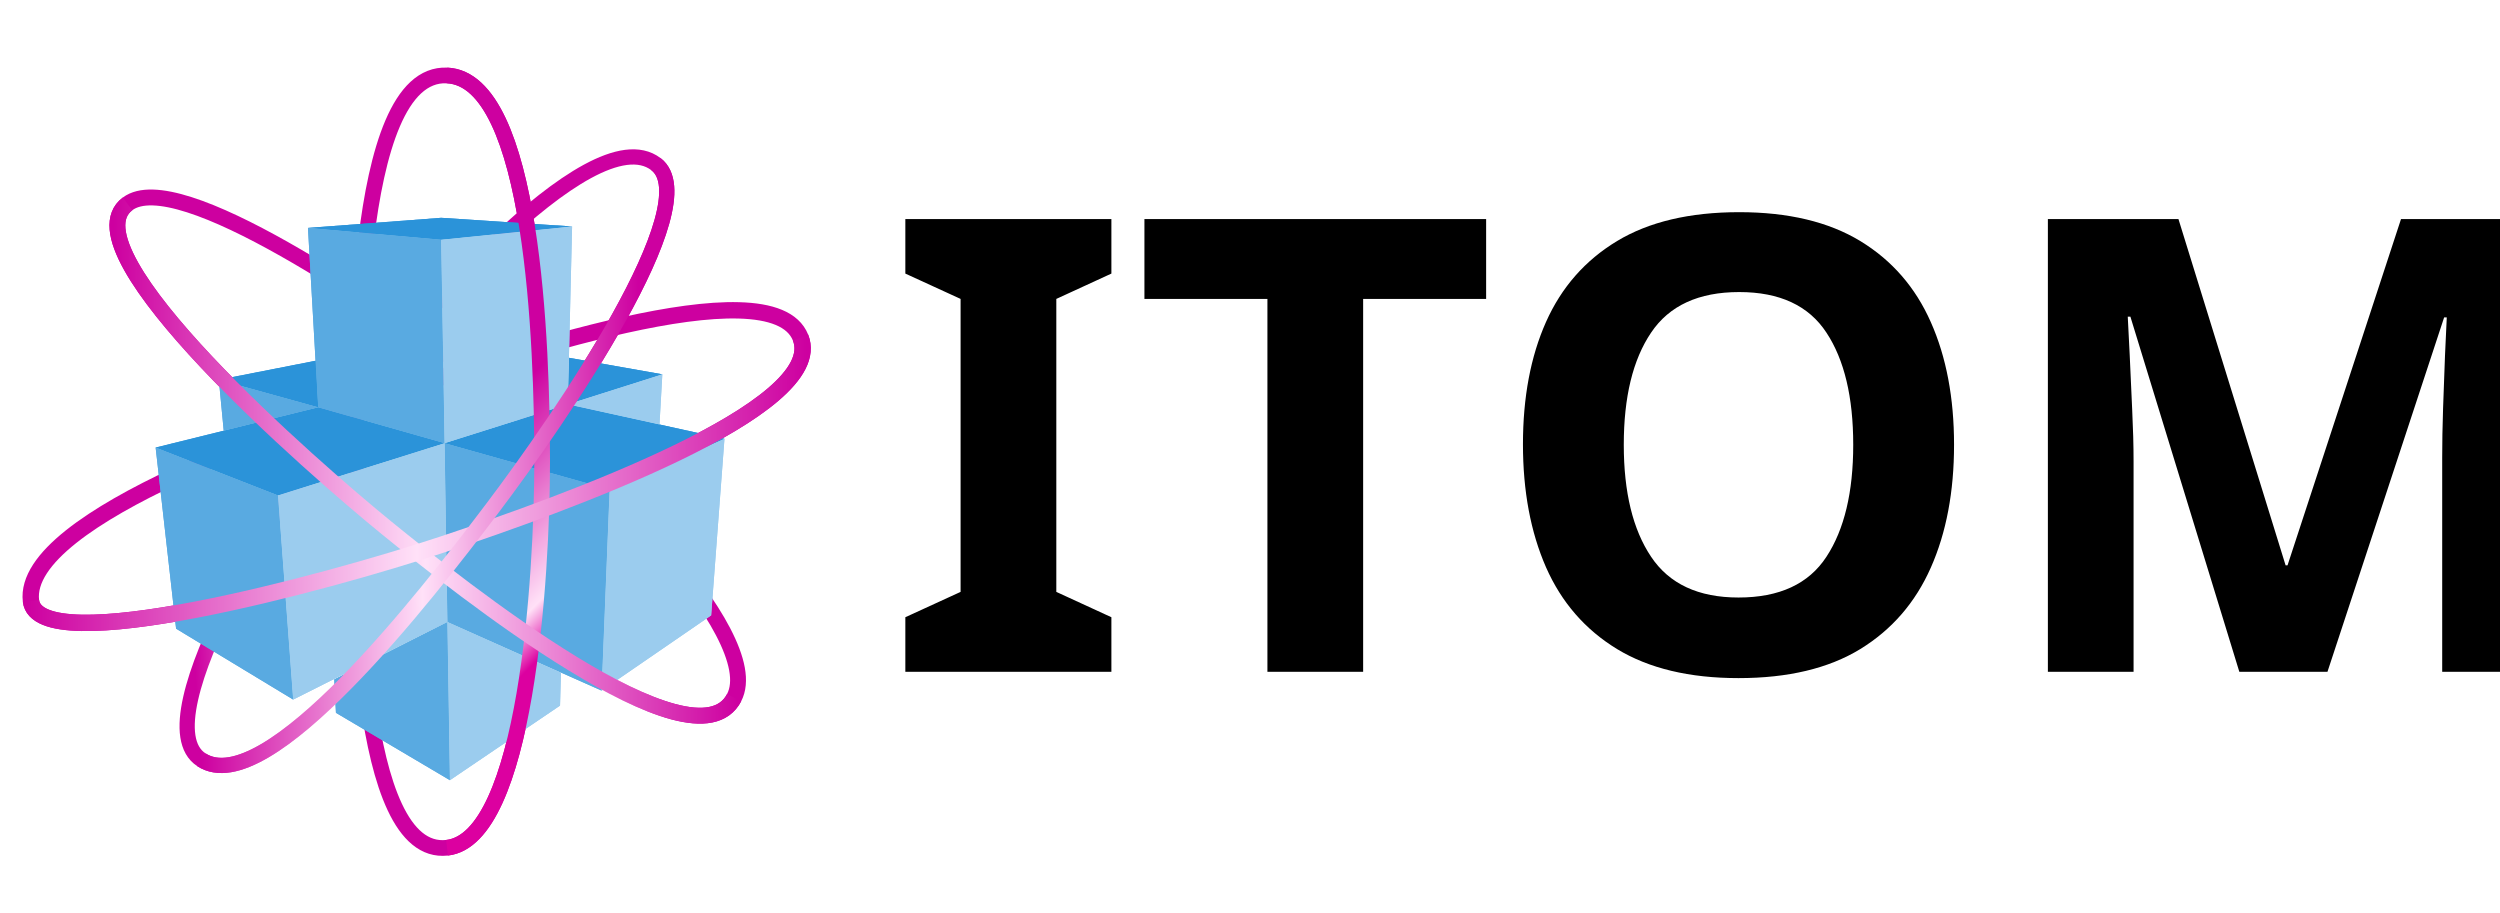
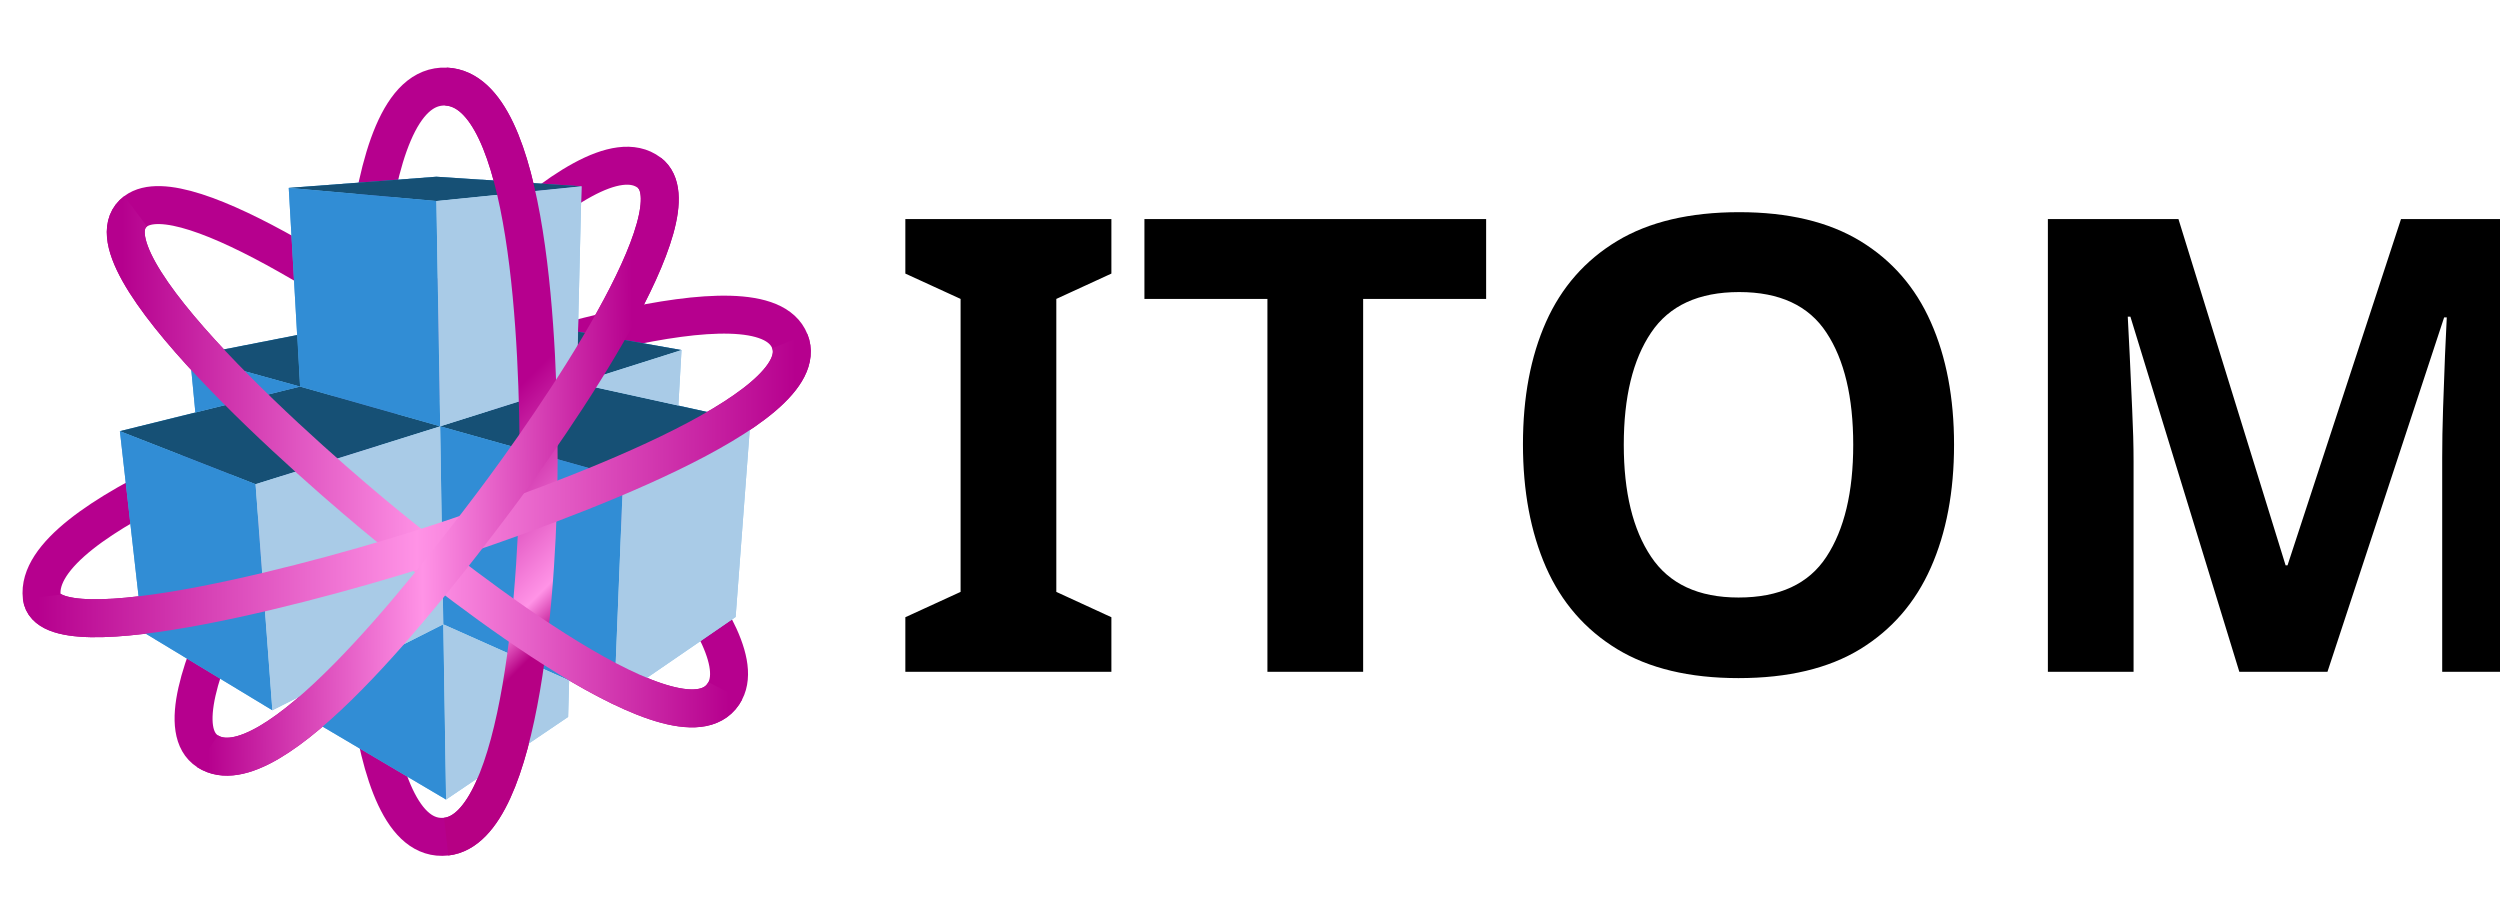
<svg xmlns="http://www.w3.org/2000/svg" xmlns:xlink="http://www.w3.org/1999/xlink" width="222" height="81" id="svg5826" version="1.1">
  <defs id="defs5828">
    <linearGradient xlink:href="#linearGradient4495" id="linearGradient4704" gradientUnits="userSpaceOnUse" x1="113.097" y1="922.788" x2="138.589" y2="862.431" gradientTransform="matrix(0.7733752,0,0,0.7733752,109.8212,-30.87344)" />
    <linearGradient id="linearGradient4495">
      <stop style="stop-color:#cd00a0;stop-opacity:1" offset="0" id="stop4449" />
      <stop id="stop4451" offset="0.505" style="stop-color:#ffe1f8;stop-opacity:1" />
      <stop style="stop-color:#cd00a0;stop-opacity:1" offset="1" id="stop4453" />
    </linearGradient>
    <linearGradient xlink:href="#linearGradient4497" id="linearGradient4702" gradientUnits="userSpaceOnUse" x1="147.637" y1="886.999" x2="194.81" y2="883.427" gradientTransform="matrix(0.7733752,0,0,0.7733752,109.8212,-30.87344)" />
    <linearGradient id="linearGradient4497">
      <stop style="stop-color:#cd00a0;stop-opacity:1" offset="0" id="stop4499" />
      <stop id="stop4501" offset="0.677" style="stop-color:#ffe1f8;stop-opacity:1" />
      <stop style="stop-color:#cd00a0;stop-opacity:1" offset="1" id="stop4503" />
    </linearGradient>
    <linearGradient xlink:href="#Foreground2" id="linearGradient4700" gradientUnits="userSpaceOnUse" x1="86.15" y1="896.351" x2="139.884" y2="917.78" gradientTransform="matrix(0.7733752,0,0,0.7733752,109.8212,-30.87344)" />
    <linearGradient id="Foreground2">
      <stop id="stop4435" offset="0" style="stop-color:#cd00a0;stop-opacity:1" />
      <stop style="stop-color:#ffe1f8;stop-opacity:1" offset="0.5" id="stop4437" />
      <stop id="stop4439" offset="1" style="stop-color:#cd00a0;stop-opacity:1" />
    </linearGradient>
    <linearGradient xlink:href="#Foreground2" id="linearGradient4698" gradientUnits="userSpaceOnUse" x1="64.243" y1="922.635" x2="140.601" y2="918.349" gradientTransform="matrix(0.7733752,0,0,0.7733752,109.8212,-30.87344)" />
    <linearGradient id="linearGradient5934">
      <stop id="stop5936" offset="0" style="stop-color:#cd00a0;stop-opacity:1" />
      <stop style="stop-color:#ffe1f8;stop-opacity:1" offset="0.5" id="stop5938" />
      <stop id="stop5940" offset="1" style="stop-color:#cd00a0;stop-opacity:1" />
    </linearGradient>
    <linearGradient xlink:href="#Foreground1" id="linearGradient4696" gradientUnits="userSpaceOnUse" x1="138.45" y1="924.184" x2="180.732" y2="965.97" gradientTransform="matrix(0.7733752,0,0,0.7733752,109.8212,-30.87344)" />
    <linearGradient id="Foreground1">
      <stop style="stop-color:#cd00a0;stop-opacity:1" offset="0" id="stop4385" />
      <stop id="stop4445" offset="0.805" style="stop-color:#ffe1f7;stop-opacity:1" />
      <stop id="stop4407" offset="1" style="stop-color:#dc00a0;stop-opacity:1" />
    </linearGradient>
    <linearGradient xlink:href="#Foreground2" id="linearGradient4694" gradientUnits="userSpaceOnUse" x1="44.065" y1="922.352" x2="224.239" y2="922.352" gradientTransform="matrix(0.7733752,0,0,0.7733752,109.8212,-30.87344)" />
    <linearGradient id="linearGradient5948">
      <stop id="stop5950" offset="0" style="stop-color:#cd00a0;stop-opacity:1" />
      <stop style="stop-color:#ffe1f8;stop-opacity:1" offset="0.5" id="stop5952" />
      <stop id="stop5954" offset="1" style="stop-color:#cd00a0;stop-opacity:1" />
    </linearGradient>
    <linearGradient xlink:href="#Foreground2" id="linearGradient4692" gradientUnits="userSpaceOnUse" x1="19.093" y1="928.563" x2="244.17" y2="928.563" gradientTransform="matrix(0.7733752,0,0,0.7733752,109.8212,-30.87344)" />
    <linearGradient id="linearGradient5957">
      <stop id="stop5959" offset="0" style="stop-color:#cd00a0;stop-opacity:1" />
      <stop style="stop-color:#ffe1f8;stop-opacity:1" offset="0.5" id="stop5961" />
      <stop id="stop5963" offset="1" style="stop-color:#cd00a0;stop-opacity:1" />
    </linearGradient>
    <linearGradient xlink:href="#linearGradient4447" id="linearGradient4690" gradientUnits="userSpaceOnUse" x1="68.878" y1="923.795" x2="195.958" y2="922.723" gradientTransform="matrix(0.7733752,0,0,0.7733752,109.8212,-30.87344)" />
    <linearGradient id="linearGradient4447">
      <stop id="stop4489" offset="0" style="stop-color:#cd00a0;stop-opacity:1" />
      <stop style="stop-color:#ffe1f8;stop-opacity:1" offset="0.505" id="stop4491" />
      <stop id="stop4493" offset="1" style="stop-color:#cd00a0;stop-opacity:1" />
    </linearGradient>
    <linearGradient y2="922.723" x2="195.958" y1="923.795" x1="68.878" gradientTransform="matrix(0.7733752,0,0,0.7733752,109.8212,-30.87344)" gradientUnits="userSpaceOnUse" id="linearGradient6009" xlink:href="#linearGradient4447" />
    <linearGradient xlink:href="#linearGradient4447" id="linearGradient6181" gradientUnits="userSpaceOnUse" gradientTransform="matrix(0.3053881,0,0,0.3053881,-2.44206,729.5535)" x1="68.878" y1="923.795" x2="195.958" y2="922.723" />
    <linearGradient xlink:href="#Foreground2" id="linearGradient6184" gradientUnits="userSpaceOnUse" gradientTransform="matrix(0.3053881,0,0,0.3053881,-2.44206,729.5535)" x1="19.093" y1="928.563" x2="244.17" y2="928.563" />
    <linearGradient xlink:href="#Foreground2" id="linearGradient6187" gradientUnits="userSpaceOnUse" gradientTransform="matrix(0.3053881,0,0,0.3053881,-2.44206,729.5535)" x1="44.065" y1="922.352" x2="224.239" y2="922.352" />
    <linearGradient xlink:href="#Foreground1" id="linearGradient6190" gradientUnits="userSpaceOnUse" gradientTransform="matrix(0.3053881,0,0,0.3053881,-2.44206,729.5535)" x1="138.45" y1="924.184" x2="180.732" y2="965.97" />
    <linearGradient xlink:href="#Foreground2" id="linearGradient6223" gradientUnits="userSpaceOnUse" gradientTransform="matrix(0.3053881,0,0,0.3053881,-2.442058,729.5535)" x1="64.243" y1="922.635" x2="140.601" y2="918.349" />
    <linearGradient xlink:href="#Foreground2" id="linearGradient6226" gradientUnits="userSpaceOnUse" gradientTransform="matrix(0.3053881,0,0,0.3053881,-2.442058,729.5535)" x1="86.15" y1="896.351" x2="139.884" y2="917.78" />
    <linearGradient xlink:href="#linearGradient4497" id="linearGradient6229" gradientUnits="userSpaceOnUse" gradientTransform="matrix(0.3053881,0,0,0.3053881,-2.442058,729.5535)" x1="147.637" y1="886.999" x2="194.81" y2="883.427" />
    <linearGradient xlink:href="#linearGradient4495" id="linearGradient6232" gradientUnits="userSpaceOnUse" gradientTransform="matrix(0.3053881,0,0,0.3053881,-2.442058,729.5535)" x1="113.097" y1="922.788" x2="138.589" y2="862.431" />
    <linearGradient xlink:href="#linearGradient4495-5" id="linearGradient12840" gradientUnits="userSpaceOnUse" gradientTransform="matrix(0.9669041,0,0,0.9597177,84.37092,-208.1864)" x1="113.097" y1="922.788" x2="138.589" y2="862.431" />
    <linearGradient id="linearGradient4495-5">
      <stop style="stop-color:#cd00a0;stop-opacity:1" offset="0" id="stop4449-1" />
      <stop id="stop4451-6" offset="0.505" style="stop-color:#ffe1f8;stop-opacity:1" />
      <stop style="stop-color:#cd00a0;stop-opacity:1" offset="1" id="stop4453-1" />
    </linearGradient>
    <linearGradient xlink:href="#linearGradient4497-9" id="linearGradient12837" gradientUnits="userSpaceOnUse" gradientTransform="matrix(0.9669041,0,0,0.9597177,84.37092,-208.1864)" x1="147.637" y1="886.999" x2="194.81" y2="883.427" />
    <linearGradient id="linearGradient4497-9">
      <stop style="stop-color:#cd00a0;stop-opacity:1" offset="0" id="stop4499-7" />
      <stop id="stop4501-3" offset="0.677" style="stop-color:#ffe1f8;stop-opacity:1" />
      <stop style="stop-color:#cd00a0;stop-opacity:1" offset="1" id="stop4503-5" />
    </linearGradient>
    <linearGradient xlink:href="#Foreground2-0" id="linearGradient12834" gradientUnits="userSpaceOnUse" gradientTransform="matrix(0.9669041,0,0,0.9597177,84.37092,-208.1864)" x1="86.15" y1="896.351" x2="139.884" y2="917.78" />
    <linearGradient id="Foreground2-0">
      <stop id="stop4435-0" offset="0" style="stop-color:#cd00a0;stop-opacity:1" />
      <stop style="stop-color:#ffe1f8;stop-opacity:1" offset="0.5" id="stop4437-6" />
      <stop id="stop4439-5" offset="1" style="stop-color:#cd00a0;stop-opacity:1" />
    </linearGradient>
    <linearGradient xlink:href="#Foreground2-0" id="linearGradient12831" gradientUnits="userSpaceOnUse" gradientTransform="matrix(0.9669041,0,0,0.9597177,84.37092,-208.1864)" x1="64.243" y1="922.635" x2="140.601" y2="918.349" />
    <linearGradient id="linearGradient12908">
      <stop id="stop12910" offset="0" style="stop-color:#cd00a0;stop-opacity:1" />
      <stop style="stop-color:#ffe1f8;stop-opacity:1" offset="0.5" id="stop12912" />
      <stop id="stop12914" offset="1" style="stop-color:#cd00a0;stop-opacity:1" />
    </linearGradient>
    <linearGradient xlink:href="#Foreground1-1" id="linearGradient12798" gradientUnits="userSpaceOnUse" gradientTransform="matrix(0.9669041,0,0,0.9597177,84.37092,-208.1864)" x1="138.45" y1="924.184" x2="180.732" y2="965.97" />
    <linearGradient id="Foreground1-1">
      <stop style="stop-color:#cd00a0;stop-opacity:1" offset="0" id="stop4385-8" />
      <stop id="stop4445-2" offset="0.805" style="stop-color:#ffe1f7;stop-opacity:1" />
      <stop id="stop4407-7" offset="1" style="stop-color:#dc00a0;stop-opacity:1" />
    </linearGradient>
    <linearGradient xlink:href="#Foreground2-0" id="linearGradient12795" gradientUnits="userSpaceOnUse" gradientTransform="matrix(0.9669041,0,0,0.9597177,84.37092,-208.1864)" x1="44.065" y1="922.352" x2="224.239" y2="922.352" />
    <linearGradient id="linearGradient12922">
      <stop id="stop12924" offset="0" style="stop-color:#cd00a0;stop-opacity:1" />
      <stop style="stop-color:#ffe1f8;stop-opacity:1" offset="0.5" id="stop12926" />
      <stop id="stop12928" offset="1" style="stop-color:#cd00a0;stop-opacity:1" />
    </linearGradient>
    <linearGradient xlink:href="#Foreground2-0" id="linearGradient12792" gradientUnits="userSpaceOnUse" gradientTransform="matrix(0.9669041,0,0,0.9597177,84.37092,-208.1864)" x1="19.093" y1="928.563" x2="244.17" y2="928.563" />
    <linearGradient id="linearGradient12931">
      <stop id="stop12933" offset="0" style="stop-color:#cd00a0;stop-opacity:1" />
      <stop style="stop-color:#ffe1f8;stop-opacity:1" offset="0.5" id="stop12935" />
      <stop id="stop12937" offset="1" style="stop-color:#cd00a0;stop-opacity:1" />
    </linearGradient>
    <linearGradient xlink:href="#linearGradient4447-2" id="linearGradient12789" gradientUnits="userSpaceOnUse" gradientTransform="matrix(0.9669041,0,0,0.9597177,84.37092,-208.1864)" x1="68.878" y1="923.795" x2="195.958" y2="922.723" />
    <linearGradient id="linearGradient4447-2">
      <stop id="stop4489-4" offset="0" style="stop-color:#cd00a0;stop-opacity:1" />
      <stop style="stop-color:#ffe1f8;stop-opacity:1" offset="0.505" id="stop4491-5" />
      <stop id="stop4493-2" offset="1" style="stop-color:#cd00a0;stop-opacity:1" />
    </linearGradient>
    <linearGradient y2="922.723" x2="195.958" y1="923.795" x1="68.878" gradientTransform="matrix(0.9669041,0,0,0.9597177,84.37092,-208.1864)" gradientUnits="userSpaceOnUse" id="linearGradient12983" xlink:href="#linearGradient4447-2" />
+     <linearGradient xlink:href="#linearGradient5243" id="linearGradient55980" gradientUnits="userSpaceOnUse" gradientTransform="matrix(0.8316357,0,0,0.824748,402.0843,-101.9485)" x1="113.097" y1="922.788" x2="138.589" y2="862.431" />
+     <linearGradient id="linearGradient5243">
+       <stop style="stop-color:#b6008d;stop-opacity:1" offset="0" id="stop5237" />
+       <stop id="stop5239" offset="0.505" style="stop-color:#b6008c;stop-opacity:1" />
+       <stop style="stop-color:#b6008e;stop-opacity:1" offset="1" id="stop5241" />
+     </linearGradient>
+     <linearGradient xlink:href="#linearGradient5219" id="linearGradient55982" gradientUnits="userSpaceOnUse" gradientTransform="matrix(0.8316357,0,0,0.824748,402.0843,-101.9485)" x1="147.637" y1="886.999" x2="194.81" y2="883.427" />
+     <linearGradient id="linearGradient5219">
+       <stop id="stop5213" offset="0" style="stop-color:#b6008e;stop-opacity:1" />
+       <stop style="stop-color:#b6008c;stop-opacity:1" offset="0.677" id="stop5215" />
+       <stop id="stop5217" offset="1" style="stop-color:#b6008e;stop-opacity:1" />
+     </linearGradient>
+     <linearGradient xlink:href="#linearGradient5235" id="linearGradient55984" gradientUnits="userSpaceOnUse" gradientTransform="matrix(0.8316357,0,0,0.824748,402.0843,-101.9485)" x1="86.15" y1="896.351" x2="139.884" y2="917.78" />
+     <linearGradient id="linearGradient5235">
+       <stop style="stop-color:#b6008e;stop-opacity:1" offset="0" id="stop5229" />
+       <stop id="stop5231" offset="0.5" style="stop-color:#b6008c;stop-opacity:1" />
+       <stop style="stop-color:#b6008e;stop-opacity:1" offset="1" id="stop5233" />
+     </linearGradient>
+     <linearGradient xlink:href="#linearGradient5235" id="linearGradient55986" gradientUnits="userSpaceOnUse" gradientTransform="matrix(0.8316357,0,0,0.824748,402.0843,-101.9485)" x1="64.243" y1="922.635" x2="140.601" y2="918.349" />
+     <linearGradient id="linearGradient10440">
+       <stop style="stop-color:#b6008e;stop-opacity:1" offset="0" id="stop10442" />
+       <stop id="stop10444" offset="0.5" style="stop-color:#b6008c;stop-opacity:1" />
+       <stop style="stop-color:#b6008e;stop-opacity:1" offset="1" id="stop10446" />
+     </linearGradient>
+     <linearGradient xlink:href="#linearGradient5195" id="linearGradient55988" gradientUnits="userSpaceOnUse" gradientTransform="matrix(0.8316357,0,0,0.824748,402.0842,-101.9485)" x1="138.45" y1="924.184" x2="180.732" y2="965.97" />
+     <linearGradient id="linearGradient5195">
+       <stop id="stop5189" offset="0" style="stop-color:#b6008e;stop-opacity:1" />
+       <stop style="stop-color:#ff93e6;stop-opacity:1;" offset="0.805" id="stop5191" />
+       <stop style="stop-color:#b60084;stop-opacity:1" offset="1" id="stop5193" />
+     </linearGradient>
+     <linearGradient xlink:href="#linearGradient5187" id="linearGradient55990" gradientUnits="userSpaceOnUse" gradientTransform="matrix(0.8316357,0,0,0.824748,402.0842,-101.9485)" x1="44.065" y1="922.352" x2="224.239" y2="922.352" />
+     <linearGradient id="linearGradient5187">
+       <stop style="stop-color:#b5008e;stop-opacity:1" offset="0" id="stop5181" />
+       <stop id="stop5183" offset="0.5" style="stop-color:#ff93e6;stop-opacity:1;" />
+       <stop style="stop-color:#b6008e;stop-opacity:1" offset="1" id="stop5185" />
+     </linearGradient>
+     <linearGradient xlink:href="#linearGradient5211" id="linearGradient55992" gradientUnits="userSpaceOnUse" gradientTransform="matrix(0.8316357,0,0,0.824748,402.0842,-101.9485)" x1="19.093" y1="928.563" x2="244.17" y2="928.563" />
+     <linearGradient id="linearGradient5211">
+       <stop style="stop-color:#b6008e;stop-opacity:1" offset="0" id="stop5205" />
+       <stop id="stop5207" offset="0.5" style="stop-color:#ff93e6;stop-opacity:1;" />
+       <stop style="stop-color:#b6008e;stop-opacity:1" offset="1" id="stop5209" />
+     </linearGradient>
+     <linearGradient xlink:href="#linearGradient5203" id="linearGradient55994" gradientUnits="userSpaceOnUse" gradientTransform="matrix(0.8316357,0,0,0.824748,402.0842,-101.9485)" x1="68.878" y1="923.795" x2="195.958" y2="922.723" />
+     <linearGradient id="linearGradient5203">
+       <stop style="stop-color:#b6008e;stop-opacity:1" offset="0" id="stop5197" />
+       <stop id="stop5199" offset="0.505" style="stop-color:#ff93e6;stop-opacity:1;" />
+       <stop style="stop-color:#b6008e;stop-opacity:1" offset="1" id="stop5201" />
+     </linearGradient>
+     <linearGradient y2="922.723" x2="195.958" y1="923.795" x1="68.878" gradientTransform="matrix(0.8316357,0,0,0.824748,402.0842,-101.9485)" gradientUnits="userSpaceOnUse" id="linearGradient10507" xlink:href="#linearGradient5203" />
  </defs>
  <g id="layer1" transform="translate(0,-971.3622)">
    <text xml:space="preserve" style="font-size:7.038px;font-style:normal;font-variant:normal;font-weight:bold;font-stretch:normal;line-height:125%;letter-spacing:0px;word-spacing:0px;fill:#000000;fill-opacity:1;stroke:none;font-family:Aharoni;-inkscape-font-specification:Aharoni Bold" x="78.596" y="1031.015" id="text6176">
      <tspan id="tspan6178" x="78.596" y="1031.015" style="font-size:56.302px;font-style:normal;font-variant:normal;font-weight:bold;font-stretch:normal;font-family:Aharoni;-inkscape-font-specification:Aharoni Bold">ITOM</tspan>
    </text>
-     <g transform="matrix(0.3181825,0,0,0.3181825,-30.33048,796.8157)" style="display:inline" id="g12842">
-       <path id="path4578" d="m 246.63,677.401 c 0,32.259 -4.486,105.321 -26.543,107.767 -25.179,2.792 -25.254,-77.427 -25.254,-103.291 0,-25.864 -1.377,-113.481 25.254,-112.243 24.162,1.123 26.543,75.509 26.543,107.767 z" style="fill:none;stroke:url(#linearGradient12840);stroke-width:4.381;stroke-linecap:butt;stroke-linejoin:miter;stroke-miterlimit:4;stroke-opacity:1;stroke-dasharray:none;display:inline" />
-       <path id="path4580" d="m 229.631,654.366 c 28.928,20.992 79.781,71.264 70.573,88.914 -11.11,21.295 -76.599,-30.775 -96.952,-47.35 -20.353,-16.575 -89.975,-77.171 -72.335,-90.453 14.005,-10.544 69.785,27.896 98.713,48.888 z" style="fill:none;stroke:url(#linearGradient12837);stroke-width:4.431;stroke-linecap:butt;stroke-linejoin:miter;stroke-miterlimit:4;stroke-opacity:1;stroke-dasharray:none;display:inline" />
-       <path id="path4582" d="m 218.931,700.483 c -33.143,10.998 -112.972,32.502 -114.965,15.795 -2.816,-23.609 76.575,-50.108 102.765,-58.549 26.959,-8.688 103.831,-35.602 112.018,-14.92 7.863,19.864 -66.675,46.676 -99.818,57.674 z" style="fill:none;stroke:url(#linearGradient12834);stroke-width:4.567;stroke-linecap:butt;stroke-linejoin:miter;stroke-miterlimit:4;stroke-opacity:1;stroke-dasharray:none;display:inline" />
-       <path id="path4584" d="m 232.876,690.232 c -18.883,24.98 -63.22,82.139 -81.324,70.394 -17.133,-11.115 25.421,-77.569 40.561,-97.598 15.139,-20.029 67.916,-82.605 86.27,-68.647 14.482,11.014 -26.624,70.871 -45.506,95.852 z" style="fill:none;stroke:url(#linearGradient12831);stroke-width:4.252;stroke-linecap:butt;stroke-linejoin:miter;stroke-miterlimit:4;stroke-opacity:1;stroke-dasharray:none;display:inline" />
-       <path style="fill:#2b93d9;fill-opacity:1;fill-rule:evenodd;stroke:none;display:inline" d="m 138.757,673.482 34.155,13.358 46.493,-14.578 -35.277,-10.013 z" id="path4588" />
-       <path style="fill:#2b93d9;fill-opacity:1;fill-rule:evenodd;stroke:none;display:inline" d="m 184.128,662.249 -27.732,-7.691 27.044,-5.313 z" id="path4590" />
-       <path style="fill:#2b93d9;fill-opacity:1;fill-rule:evenodd;stroke:none;display:inline" d="m 219.405,672.262 34.38,-10.85 43.725,9.625 -32.05,14.173 z" id="path4592" />
-       <path style="fill:#2b93d9;fill-opacity:1;fill-rule:evenodd;stroke:none;display:inline" d="m 254.988,611.776 -36.539,-2.416 -37.176,2.821 37.176,3.302 z" id="path4594" />
-       <path style="fill:#2b93d9;fill-opacity:1;fill-rule:evenodd;stroke:none;display:inline" d="m 253.785,661.412 26.386,-8.372 -26.021,-4.604 z" id="path4596" />
-       <path style="fill:#59aae1;fill-opacity:1;fill-rule:evenodd;stroke:none;display:inline" d="m 219.405,672.262 46.059,12.937 -2.243,56.117 -43.032,-19.157 z" id="path4598" />
-       <path style="fill:#59aae1;fill-opacity:1;fill-rule:evenodd;stroke:none;display:inline" d="m 220.188,722.158 0.699,44.158 -31.807,-18.807 -0.467,-9.31 31.575,-16.04 z" id="path4600" />
-       <path style="fill:#59aae1;fill-opacity:1;fill-rule:evenodd;stroke:none;display:inline" d="m 177.144,743.815 -4.231,-56.975 -34.155,-13.358 5.71,50.549 z" id="path4602" />
-       <path style="fill:#59aae1;fill-opacity:1;fill-rule:evenodd;stroke:none;display:inline" d="m 156.396,654.557 1.364,14.206 26.369,-6.515 z" id="path4604" />
-       <path style="fill:#59aae1;fill-opacity:1;fill-rule:evenodd;stroke:none;display:inline" d="m 184.128,662.249 -2.855,-50.068 37.176,3.302 0.956,56.78 z" id="path4606" />
-       <path style="fill:#9bccee;fill-opacity:1;fill-rule:evenodd;stroke:none;display:inline" d="m 177.144,743.815 43.045,-21.657 -0.783,-49.897 -46.493,14.578 z" id="path4608" />
-       <path style="fill:#9bccee;fill-opacity:1;fill-rule:evenodd;stroke:none;display:inline" d="m 220.887,766.316 30.736,-20.823 0.251,-9.159 -31.686,-14.175 z" id="path4610" />
-       <path style="fill:#9bccee;fill-opacity:1;fill-rule:evenodd;stroke:none;display:inline" d="m 297.51,671.036 -3.713,49.268 -30.577,21.011 2.243,-56.117 z" id="path4612" />
-       <path style="fill:#9bccee;fill-opacity:1;fill-rule:evenodd;stroke:none;display:inline" d="m 280.171,653.039 -0.793,13.99 -25.593,-5.617 z" id="path4614" />
-       <path style="fill:#9bccee;fill-opacity:1;fill-rule:evenodd;stroke:none;display:inline" d="m 218.449,615.482 0.956,56.78 34.38,-10.85 1.203,-49.636 z" id="path4616" />
-       <path id="path4620" d="m 138.757,673.482 34.155,13.358 46.493,-14.578 -35.277,-10.013 z" style="fill:#2b93d9;fill-opacity:1;fill-rule:evenodd;stroke:none;display:inline" />
-       <path id="path4622" d="m 184.128,662.249 -27.732,-7.691 27.044,-5.313 z" style="fill:#2b93d9;fill-opacity:1;fill-rule:evenodd;stroke:none;display:inline" />
-       <path id="path4624" d="m 219.405,672.262 34.38,-10.85 43.725,9.625 -32.05,14.173 z" style="fill:#2b93d9;fill-opacity:1;fill-rule:evenodd;stroke:none;display:inline" />
-       <path id="path4626" d="m 254.988,611.776 -36.539,-2.416 -37.176,2.821 37.176,3.302 z" style="fill:#2b93d9;fill-opacity:1;fill-rule:evenodd;stroke:none;display:inline" />
-       <path id="path4628" d="m 253.785,661.412 26.386,-8.372 -26.021,-4.604 z" style="fill:#2b93d9;fill-opacity:1;fill-rule:evenodd;stroke:none;display:inline" />
-       <path id="path4630" d="m 219.405,672.262 46.059,12.937 -2.243,56.117 -43.032,-19.157 z" style="fill:#59aae1;fill-opacity:1;fill-rule:evenodd;stroke:none;display:inline" />
-       <path id="path4632" d="m 220.188,722.158 0.699,44.158 -31.807,-18.807 -0.467,-9.31 31.575,-16.04 z" style="fill:#59aae1;fill-opacity:1;fill-rule:evenodd;stroke:none;display:inline" />
-       <path id="path4634" d="m 177.144,743.815 -4.231,-56.975 -34.155,-13.358 5.71,50.549 z" style="fill:#59aae1;fill-opacity:1;fill-rule:evenodd;stroke:none;display:inline" />
-       <path id="path4636" d="m 156.396,654.557 1.364,14.206 26.369,-6.515 z" style="fill:#59aae1;fill-opacity:1;fill-rule:evenodd;stroke:none;display:inline" />
-       <path id="path4638" d="m 184.128,662.249 -2.855,-50.068 37.176,3.302 0.956,56.78 z" style="fill:#59aae1;fill-opacity:1;fill-rule:evenodd;stroke:none;display:inline" />
-       <path id="path4640" d="m 177.144,743.815 43.045,-21.657 -0.783,-49.897 -46.493,14.578 z" style="fill:#9bccee;fill-opacity:1;fill-rule:evenodd;stroke:none;display:inline" />
-       <path id="path4642" d="m 220.887,766.316 30.736,-20.823 0.251,-9.159 -31.686,-14.175 z" style="fill:#9bccee;fill-opacity:1;fill-rule:evenodd;stroke:none;display:inline" />
-       <path id="path4644" d="m 297.51,671.036 -3.713,49.268 -30.577,21.011 2.243,-56.117 z" style="fill:#9bccee;fill-opacity:1;fill-rule:evenodd;stroke:none;display:inline" />
-       <path id="path4646" d="m 280.171,653.039 -0.793,13.99 -25.593,-5.617 z" style="fill:#9bccee;fill-opacity:1;fill-rule:evenodd;stroke:none;display:inline" />
-       <path id="path4648" d="m 218.449,615.482 0.956,56.78 34.38,-10.85 1.203,-49.636 z" style="fill:#9bccee;fill-opacity:1;fill-rule:evenodd;stroke:none;display:inline" />
-       <path style="fill:none;stroke:url(#linearGradient12798);stroke-width:4.381;stroke-linecap:butt;stroke-linejoin:miter;stroke-miterlimit:4;stroke-opacity:1;stroke-dasharray:none;display:inline" d="m 220.087,569.634 c 24.162,1.123 26.543,75.508 26.543,107.767 0,32.259 -4.486,105.321 -26.543,107.767" id="path4662" />
-       <path style="fill:none;stroke:url(#linearGradient12795);stroke-width:4.431;stroke-linecap:butt;stroke-linejoin:miter;stroke-miterlimit:4;stroke-opacity:1;stroke-dasharray:none;display:inline" d="M 300.205,743.28 C 289.095,764.575 223.606,712.505 203.253,695.93 182.9,679.355 113.278,618.759 130.919,605.478" id="path4664" />
-       <path style="fill:none;stroke:url(#linearGradient12792);stroke-width:4.567;stroke-linecap:butt;stroke-linejoin:miter;stroke-miterlimit:4;stroke-opacity:1;stroke-dasharray:none;display:inline" d="m 318.749,642.808 c 7.863,19.864 -66.675,46.676 -99.818,57.674 -33.143,10.998 -112.972,32.502 -114.965,15.795" id="path4666" />
-       <path style="fill:none;stroke:url(#linearGradient12983);stroke-width:4.252;stroke-linecap:butt;stroke-linejoin:miter;stroke-miterlimit:4;stroke-opacity:1;stroke-dasharray:none;display:inline" d="m 278.382,594.381 c 14.482,11.014 -26.624,70.871 -45.506,95.852 -18.883,24.98 -63.22,82.139 -81.324,70.394" id="path4668" />
+     <g transform="matrix(0.3595841,0,0,0.3595841,-146.9354,775.3532)" style="display:inline" id="g10374">
+       <path style="fill:none;stroke:url(#linearGradient55980);stroke-width:9.375;stroke-linecap:butt;stroke-linejoin:miter;stroke-miterlimit:4;stroke-opacity:1;stroke-dasharray:none;display:inline" d="m 541.644,659.095 c 0,27.722 -3.859,90.509 -22.83,92.611 -21.657,2.4 -21.721,-66.538 -21.721,-88.765 0,-22.227 -1.184,-97.522 21.721,-96.458 20.782,0.965 22.83,64.889 22.83,92.611 z" id="path4798" transform="translate(4.9229924e-6,0)" />
+       <path style="fill:none;stroke:url(#linearGradient55982);stroke-width:9.375;stroke-linecap:butt;stroke-linejoin:miter;stroke-miterlimit:4;stroke-opacity:1;stroke-dasharray:none;display:inline" d="m 527.023,639.299 c 24.881,18.04 68.62,61.242 60.7,76.41 -9.555,18.3 -65.883,-26.447 -83.388,-40.691 -17.506,-14.244 -77.388,-66.318 -62.215,-77.732 12.046,-9.061 60.022,23.973 84.903,42.013 z" id="path4800" transform="translate(4.9229924e-6,0)" />
+       <path style="fill:none;stroke:url(#linearGradient55984);stroke-width:9.375;stroke-linecap:butt;stroke-linejoin:miter;stroke-miterlimit:4;stroke-opacity:1;stroke-dasharray:none;display:inline" d="m 517.82,678.93 c -28.507,9.451 -97.167,27.931 -98.881,13.574 -2.422,-20.289 65.862,-43.061 88.389,-50.315 23.188,-7.467 89.305,-30.595 96.347,-12.822 6.763,17.07 -57.347,40.112 -85.854,49.563 z" id="path4802" transform="translate(4.9229924e-6,0)" />
+       <path style="fill:none;stroke:url(#linearGradient55986);stroke-width:9.375;stroke-linecap:butt;stroke-linejoin:miter;stroke-miterlimit:4;stroke-opacity:1;stroke-dasharray:none;display:inline" d="m 529.814,670.121 c -16.241,21.467 -54.375,70.587 -69.947,60.494 -14.736,-9.551 21.865,-66.66 34.886,-83.872 13.021,-17.212 58.415,-70.988 74.201,-58.993 12.456,9.465 -22.899,60.904 -39.14,82.372 z" id="path4804" transform="translate(4.9229924e-6,0)" />
+       <path id="path4808" d="m 438.233,651.576 33.499,13.09 45.598,-14.286 -34.599,-9.812 z" style="fill:#2b93d9;fill-opacity:1;fill-rule:evenodd;stroke:none;display:inline" transform="translate(4.9229924e-6,0)" />
+       <path id="path4810" d="m 482.731,640.568 -27.199,-7.537 26.524,-5.206 z" style="fill:#2b93d9;fill-opacity:1;fill-rule:evenodd;stroke:none;display:inline" transform="translate(4.9229924e-6,0)" />
+       <path id="path4812" d="m 517.33,650.38 33.719,-10.632 42.884,9.431 -31.434,13.889 z" style="fill:#2b93d9;fill-opacity:1;fill-rule:evenodd;stroke:none;display:inline" transform="translate(4.9229924e-6,0)" />
+       <path id="path4814" d="m 552.229,591.108 -35.836,-2.368 -36.461,2.764 36.461,3.235 z" style="fill:#2b93d9;fill-opacity:1;fill-rule:evenodd;stroke:none;display:inline" transform="translate(4.9229924e-6,0)" />
+       <path id="path4816" d="m 551.049,639.748 25.879,-8.204 -25.521,-4.512 z" style="fill:#2b93d9;fill-opacity:1;fill-rule:evenodd;stroke:none;display:inline" transform="translate(4.9229924e-6,0)" />
+       <path id="path4818" d="M 517.33,650.38 562.503,663.057 560.303,718.048 518.099,699.275 z" style="fill:#59aae1;fill-opacity:1;fill-rule:evenodd;stroke:none;display:inline" transform="translate(4.9229924e-6,0)" />
+       <path id="path4820" d="m 518.099,699.275 0.686,43.272 -31.195,-18.43 -0.458,-9.123 z" style="fill:#59aae1;fill-opacity:1;fill-rule:evenodd;stroke:none;display:inline" transform="translate(4.9229924e-6,0)" />
+       <path id="path4822" d="m 475.882,720.497 -4.15,-55.831 -33.499,-13.09 5.6,49.534 z" style="fill:#59aae1;fill-opacity:1;fill-rule:evenodd;stroke:none;display:inline" transform="translate(4.9229924e-6,0)" />
+       <path id="path4824" d="m 455.533,633.031 1.337,13.921 25.861,-6.384 z" style="fill:#59aae1;fill-opacity:1;fill-rule:evenodd;stroke:none;display:inline" transform="translate(4.9229924e-6,0)" />
+       <path id="path4826" d="m 482.731,640.568 -2.8,-49.063 36.461,3.235 0.938,55.64 z" style="fill:#59aae1;fill-opacity:1;fill-rule:evenodd;stroke:none;display:inline" transform="translate(4.9229924e-6,0)" />
+       <path id="path4828" d="m 475.882,720.497 42.217,-21.222 -0.768,-48.895 -45.598,14.286 z" style="fill:#9bccee;fill-opacity:1;fill-rule:evenodd;stroke:none;display:inline" transform="translate(4.9229924e-6,0)" />
+       <path id="path4830" d="m 518.784,742.547 30.144,-20.406 0.247,-8.976 -31.077,-13.89 z" style="fill:#9bccee;fill-opacity:1;fill-rule:evenodd;stroke:none;display:inline" transform="translate(4.9229924e-6,0)" />
+       <path id="path4832" d="m 593.933,649.179 -3.641,48.279 -29.989,20.59 2.2,-54.991 z" style="fill:#9bccee;fill-opacity:1;fill-rule:evenodd;stroke:none;display:inline" transform="translate(4.9229924e-6,0)" />
+       <path id="path4834" d="m 576.928,631.544 -0.778,13.709 -25.101,-5.505 z" style="fill:#9bccee;fill-opacity:1;fill-rule:evenodd;stroke:none;display:inline" transform="translate(4.9229924e-6,0)" />
+       <path id="path4836" d="m 516.393,594.74 0.938,55.64 33.719,-10.632 1.179,-48.64 z" style="fill:#9bccee;fill-opacity:1;fill-rule:evenodd;stroke:none;display:inline" transform="translate(4.9229924e-6,0)" />
+       <path style="fill:#165075;fill-opacity:1;fill-rule:evenodd;stroke:none;display:inline" d="m 438.233,651.576 33.499,13.09 45.598,-14.286 -34.599,-9.812 z" id="path4840" transform="translate(4.9229924e-6,0)" />
+       <path style="fill:#165075;fill-opacity:1;fill-rule:evenodd;stroke:none;display:inline" d="m 482.731,640.568 -27.199,-7.537 26.524,-5.206 z" id="path4842" transform="translate(4.9229924e-6,0)" />
+       <path style="fill:#165075;fill-opacity:1;fill-rule:evenodd;stroke:none;display:inline" d="m 517.33,650.38 33.719,-10.632 42.884,9.431 -31.434,13.889 z" id="path4844" transform="translate(4.9229924e-6,0)" />
+       <path style="fill:#165075;fill-opacity:1;fill-rule:evenodd;stroke:none;display:inline" d="m 552.229,591.108 -35.836,-2.368 -36.461,2.764 36.461,3.235 z" id="path4846" transform="translate(4.9229924e-6,0)" />
+       <path style="fill:#165075;fill-opacity:1;fill-rule:evenodd;stroke:none;display:inline" d="m 551.049,639.748 25.879,-8.204 -25.521,-4.512 z" id="path4848" transform="translate(4.9229924e-6,0)" />
+       <path style="fill:#318dd5;fill-opacity:1;fill-rule:evenodd;stroke:none;display:inline" d="m 517.33,650.38 45.173,12.677 -2.2,54.991 -42.204,-18.773 z" id="path4850" transform="translate(4.9229924e-6,0)" />
+       <path style="fill:#318dd5;fill-opacity:1;fill-rule:evenodd;stroke:none;display:inline" d="m 518.099,699.275 0.686,43.272 -31.195,-18.43 -0.458,-9.123 z" id="path4852" transform="translate(4.9229924e-6,0)" />
+       <path style="fill:#318dd5;fill-opacity:1;fill-rule:evenodd;stroke:none;display:inline" d="m 475.882,720.497 -4.15,-55.831 -33.499,-13.09 5.6,49.534 z" id="path4854" transform="translate(4.9229924e-6,0)" />
+       <path style="fill:#318dd5;fill-opacity:1;fill-rule:evenodd;stroke:none;display:inline" d="m 455.533,633.031 1.337,13.921 25.861,-6.384 z" id="path4856" transform="translate(4.9229924e-6,0)" />
+       <path style="fill:#318dd5;fill-opacity:1;fill-rule:evenodd;stroke:none;display:inline" d="m 482.731,640.568 -2.8,-49.063 36.461,3.235 0.938,55.64 z" id="path4858" transform="translate(4.9229924e-6,0)" />
+       <path style="fill:#a9cbe7;fill-opacity:1;fill-rule:evenodd;stroke:none;display:inline" d="m 475.882,720.497 42.217,-21.222 -0.768,-48.895 -45.598,14.286 z" id="path4860" transform="translate(4.9229924e-6,0)" />
+       <path style="fill:#a9cbe7;fill-opacity:1;fill-rule:evenodd;stroke:none;display:inline" d="m 518.784,742.547 30.144,-20.406 0.247,-8.976 -31.077,-13.89 z" id="path4862" transform="translate(4.9229924e-6,0)" />
+       <path style="fill:#a9cbe7;fill-opacity:1;fill-rule:evenodd;stroke:none;display:inline" d="m 593.933,649.179 -3.641,48.279 -29.989,20.59 2.2,-54.991 z" id="path4864" transform="translate(4.9229924e-6,0)" />
+       <path style="fill:#a9cbe7;fill-opacity:1;fill-rule:evenodd;stroke:none;display:inline" d="m 576.928,631.544 -0.778,13.709 -25.101,-5.505 z" id="path4866" transform="translate(4.9229924e-6,0)" />
+       <path style="fill:#a9cbe7;fill-opacity:1;fill-rule:evenodd;stroke:none;display:inline" d="m 516.393,594.74 0.938,55.64 33.719,-10.632 1.179,-48.64 z" id="path4868" transform="translate(4.9229924e-6,0)" />
+       <path id="path4872" d="m 518.814,566.483 c 20.782,0.965 22.83,64.889 22.83,92.611 0,27.722 -3.859,90.509 -22.83,92.611" style="fill:none;stroke:url(#linearGradient55988);stroke-width:9.375;stroke-linecap:butt;stroke-linejoin:miter;stroke-miterlimit:4;stroke-opacity:1;stroke-dasharray:none;display:inline" />
+       <path id="path4874" d="m 587.723,715.709 c -9.555,18.3 -65.883,-26.447 -83.388,-40.691 -17.506,-14.244 -77.388,-66.318 -62.215,-77.732" style="fill:none;stroke:url(#linearGradient55990);stroke-width:9.375;stroke-linecap:butt;stroke-linejoin:miter;stroke-miterlimit:4;stroke-opacity:1;stroke-dasharray:none;display:inline" />
+       <path id="path4876" d="m 603.674,629.367 c 6.763,17.07 -57.347,40.112 -85.854,49.563 -28.507,9.451 -97.167,27.931 -98.881,13.574" style="fill:none;stroke:url(#linearGradient55992);stroke-width:9.375;stroke-linecap:butt;stroke-linejoin:miter;stroke-miterlimit:4;stroke-opacity:1;stroke-dasharray:none;display:inline" />
+       <path id="path4878" d="m 568.953,587.75 c 12.456,9.465 -22.899,60.904 -39.14,82.372 -16.241,21.467 -54.375,70.587 -69.947,60.494" style="fill:none;stroke:url(#linearGradient10507);stroke-width:9.375;stroke-linecap:butt;stroke-linejoin:miter;stroke-miterlimit:4;stroke-opacity:1;stroke-dasharray:none;display:inline" />
    </g>
  </g>
</svg>
